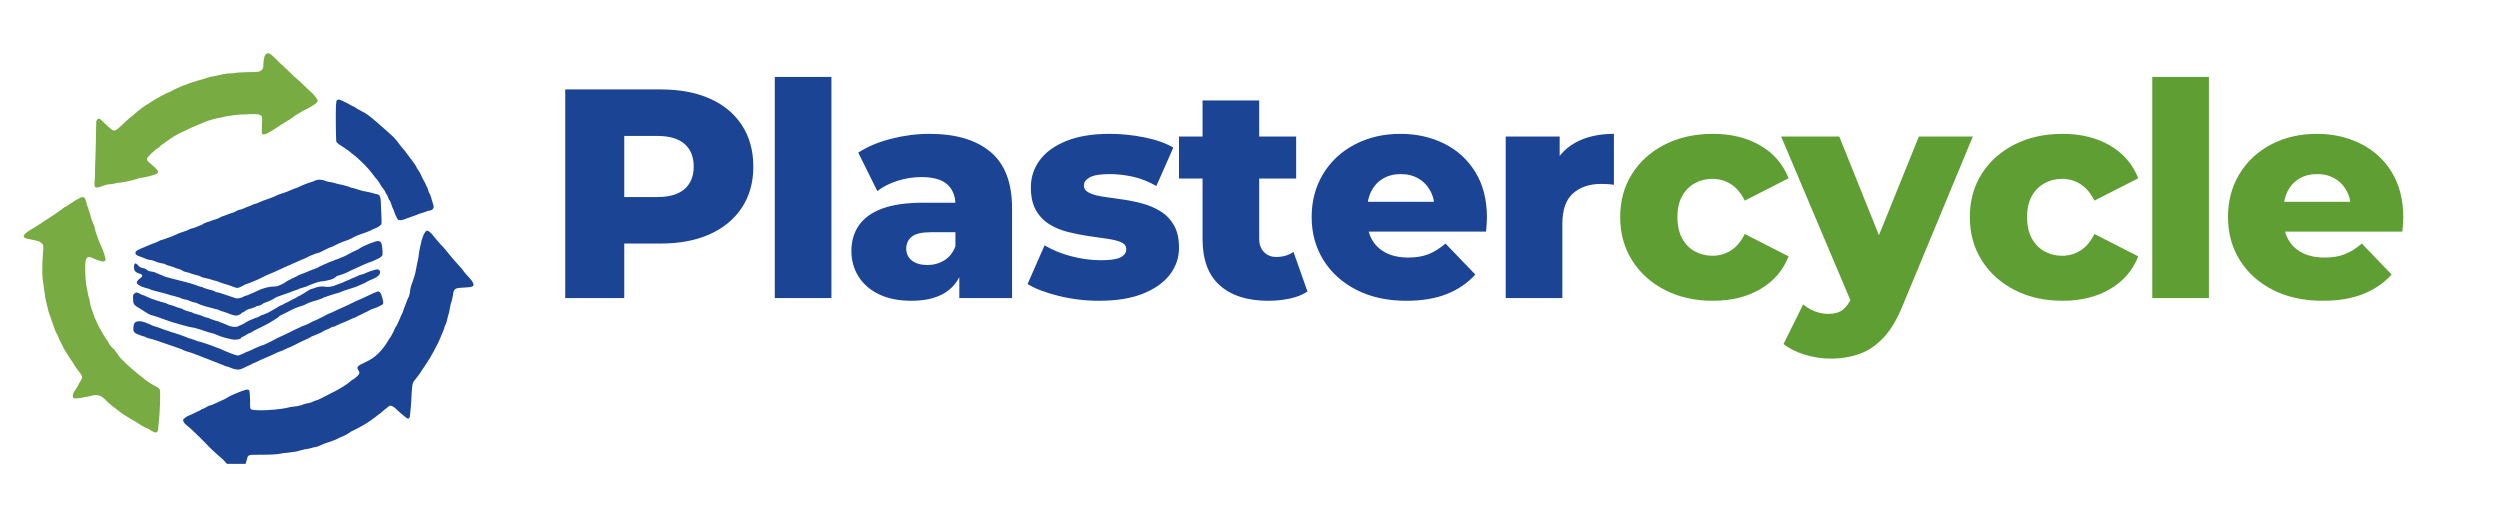
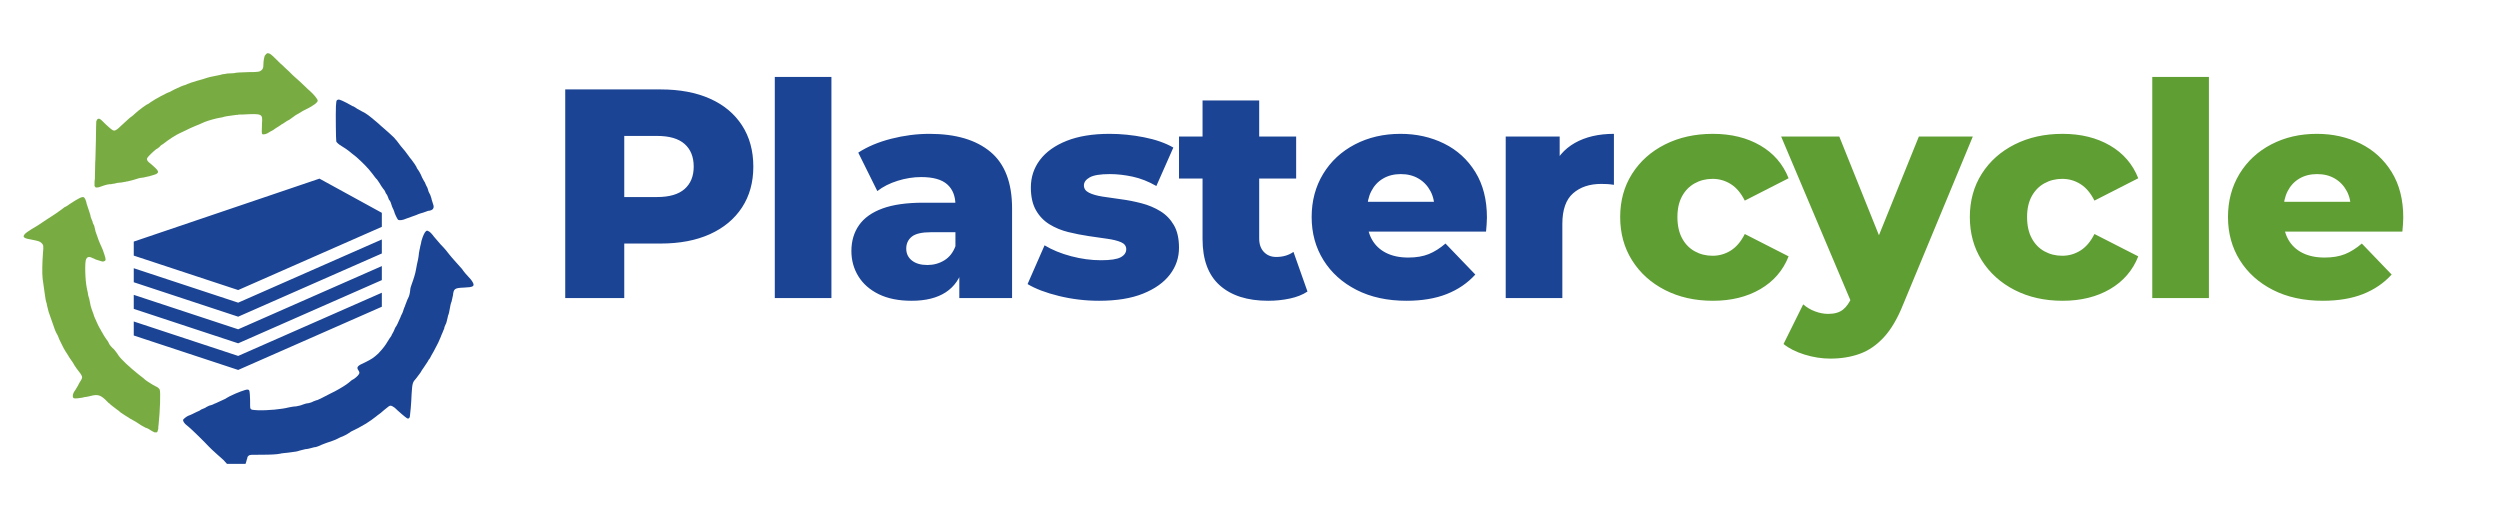
<svg xmlns="http://www.w3.org/2000/svg" viewBox="0 0 1258 260" width="1258" height="260">
  <g transform="translate(0,0)">
    <g transform="translate(10.00,25.00) scale(0.17632) translate(-45.0,-28.0)">
      <path fill="#78AC43" d="M427,1119C425,1118 421,1116 418,1114C415,1112 409,1108 404,1107C396,1103 389,1099 382,1094C378,1091 377,1091 367,1085C363,1083 356,1079 352,1076C348,1074 343,1070 341,1069C339,1068 335,1065 332,1063C329,1060 324,1056 322,1055C317,1051 303,1041 302,1039C302,1039 300,1037 298,1036C297,1035 292,1030 288,1026C275,1014 267,1012 252,1015C244,1017 240,1018 234,1019C231,1019 226,1020 224,1021C218,1022 204,1024 200,1023C194,1022 195,1010 202,1001C203,1000 206,995 210,988C213,982 217,975 219,972C225,962 225,961 207,938C203,933 199,926 198,924C196,921 194,917 192,915C191,913 186,907 183,901C174,888 175,888 170,880C168,876 165,870 164,868C160,861 154,847 154,846C154,846 153,843 151,840C146,831 147,834 127,776C126,772 124,765 123,760C122,755 121,749 120,748C118,741 116,724 110,682C108,665 109,634 111,607C113,587 112,585 107,580C102,575 98,574 78,570C58,567 53,563 57,557C60,552 65,548 97,529C106,523 118,515 124,511C129,508 136,503 138,502C144,498 152,493 164,484C169,480 174,476 176,476C177,476 182,472 188,468C211,453 222,447 227,449C230,450 234,458 236,469C238,475 241,484 243,490C245,496 247,502 247,505C248,507 249,511 250,513C251,515 253,519 253,522C254,525 256,528 257,530C257,531 258,533 258,534C258,535 260,541 261,547C263,553 265,559 266,561C267,565 271,575 274,582C281,597 283,602 286,612C291,627 291,630 285,632C281,633 280,633 275,631C272,630 266,628 262,627C258,625 254,623 253,623C252,622 248,621 246,620C240,619 237,620 234,626C230,633 231,685 236,708C236,710 238,717 239,722C239,726 241,734 243,739C244,744 246,753 247,759C249,765 251,773 253,777C254,781 256,784 256,786C256,787 258,791 260,796C262,800 264,804 264,805C264,806 273,824 276,828C277,831 279,834 280,835C281,838 291,854 296,860C297,862 299,865 300,868C301,870 305,875 309,879C313,882 317,887 319,890C321,892 324,897 326,900C334,912 359,935 384,955C388,958 394,963 397,965C400,968 405,972 408,974C411,976 416,979 419,981C422,983 427,986 431,988C438,991 442,994 444,998C447,1003 445,1060 441,1097C440,1102 440,1107 440,1110C439,1115 437,1120 436,1120C435,1120 434,1120 432,1120C431,1121 429,1120 427,1119ZM261,421C260,420 259,418 258,417C258,413 258,399 259,398C259,397 259,388 260,350C261,341 261,312 262,285C262,258 263,235 263,233C265,227 267,225 270,225C274,225 276,227 290,241C304,254 310,259 314,259C318,259 324,255 334,245C344,236 354,227 358,223C364,219 369,215 374,210C386,199 408,183 411,183C411,183 414,181 418,178C429,170 468,149 472,149C472,149 478,146 485,142C499,135 514,129 516,129C516,129 520,128 523,126C530,123 537,121 550,117C562,114 574,110 580,108C582,107 592,105 602,103C612,101 622,99 624,98C627,98 633,97 637,96C647,96 650,95 656,95C664,93 671,93 697,92C726,92 729,91 734,87C739,83 740,79 740,70C740,61 742,50 744,45C746,42 750,38 752,38C758,38 762,41 776,55C785,64 793,72 795,73C797,75 805,83 813,90C821,98 830,107 833,109C839,114 854,128 860,134C862,136 868,142 874,147C884,156 894,168 895,173C895,177 890,182 880,188C878,189 873,192 870,194C867,195 861,199 856,201C852,203 847,206 846,207C844,208 842,209 841,210C840,210 836,213 832,215C828,218 820,224 814,228C807,231 801,236 799,237C797,239 794,240 792,241C791,242 789,244 788,244C787,245 784,247 782,248C779,250 775,252 774,253C772,255 768,257 765,259C761,261 757,263 756,264C749,269 740,271 737,269C735,268 735,261 736,238C738,211 737,210 682,213C675,213 668,213 667,214C666,214 661,214 656,215C640,217 627,219 623,221C621,221 613,223 607,224C590,228 574,233 564,238C562,239 553,243 545,246C537,249 525,255 519,258C512,261 504,265 502,266C492,270 466,287 454,297C452,298 450,300 449,300C448,301 445,303 443,306C440,308 437,311 434,312C424,320 413,331 410,335C405,341 408,346 420,355C427,361 436,369 438,373C441,377 439,380 434,383C427,386 408,391 397,393C386,394 384,395 368,400C361,402 355,403 352,404C350,404 348,404 347,405C344,405 341,406 335,407C332,407 327,408 324,408C316,410 312,411 309,411C307,412 304,412 300,412C292,413 280,417 275,419C271,421 264,422 261,421Z" />
-       <path fill="#1b4495" d="M626,1199C620,1194 612,1186 608,1183C601,1177 588,1165 573,1149C567,1143 560,1136 556,1132C547,1123 527,1104 520,1099C514,1094 510,1088 511,1084C512,1082 519,1076 525,1073C528,1072 533,1070 537,1068C541,1066 547,1063 549,1062C552,1061 556,1059 558,1058C560,1056 564,1054 567,1053C570,1052 575,1050 577,1048C580,1046 584,1045 585,1044C587,1044 591,1042 595,1041C599,1039 603,1037 604,1037C606,1036 622,1029 630,1025C632,1024 638,1020 644,1017C664,1007 691,997 695,998C701,999 701,1001 702,1027C702,1041 702,1051 703,1052C705,1056 708,1056 724,1057C753,1058 793,1054 812,1049C817,1048 827,1046 833,1046C839,1045 848,1043 852,1041C857,1039 864,1037 868,1037C873,1036 879,1034 882,1032C886,1031 891,1028 894,1028C899,1026 911,1020 930,1010C933,1009 939,1005 944,1003C961,994 977,984 984,978C987,975 993,970 998,968C1008,961 1014,954 1014,950C1014,949 1013,945 1011,943C1005,934 1008,930 1031,920C1049,911 1055,907 1068,895C1082,880 1088,872 1095,860C1097,857 1099,854 1100,852C1101,851 1103,848 1105,845C1106,842 1108,838 1109,837C1110,835 1112,832 1113,829C1114,826 1116,822 1117,820C1120,817 1124,808 1131,792C1132,788 1135,783 1136,781C1137,779 1139,774 1140,770C1141,766 1143,762 1144,760C1144,759 1146,754 1148,749C1150,744 1152,738 1153,737C1156,732 1158,724 1159,714C1159,710 1161,703 1163,698C1169,682 1174,665 1175,658C1176,653 1177,646 1178,642C1180,633 1183,621 1184,608C1185,603 1186,596 1187,593C1187,590 1190,582 1191,574C1195,560 1200,549 1204,546C1207,544 1207,544 1211,546C1215,547 1222,555 1227,562C1229,564 1238,575 1246,584C1256,594 1266,606 1271,613C1273,616 1282,626 1290,635C1299,645 1306,653 1307,654C1308,656 1312,661 1316,666C1332,683 1335,687 1338,693C1343,703 1339,706 1312,707C1286,708 1283,710 1281,729C1280,734 1278,742 1277,747C1275,751 1273,760 1272,767C1271,774 1269,783 1267,787C1266,791 1265,797 1264,800C1263,804 1262,809 1260,812C1258,816 1256,821 1256,824C1255,827 1252,832 1251,836C1249,840 1247,845 1246,848C1245,850 1242,857 1239,864C1236,870 1230,881 1226,889C1221,898 1216,906 1215,909C1213,911 1210,915 1209,918C1207,921 1205,924 1197,936C1195,938 1191,945 1188,950C1185,954 1179,962 1176,966C1166,977 1165,979 1163,1010C1162,1038 1159,1070 1158,1075C1157,1080 1154,1082 1150,1080C1145,1077 1124,1059 1115,1050C1111,1047 1106,1044 1103,1044C1100,1044 1098,1045 1085,1056C1076,1064 1071,1068 1065,1072C1063,1074 1060,1076 1060,1076C1058,1078 1040,1091 1033,1095C1029,1097 1022,1101 1019,1103C1016,1105 1008,1109 1000,1113C993,1116 986,1120 984,1122C980,1125 967,1132 960,1134C956,1136 952,1138 950,1139C949,1140 943,1142 938,1144C922,1149 913,1153 905,1156C901,1158 894,1161 890,1162C886,1162 880,1164 876,1165C872,1166 865,1168 860,1168C856,1169 848,1171 844,1172C835,1175 834,1175 811,1178C801,1179 790,1180 788,1181C778,1183 762,1184 732,1184C706,1184 701,1184 699,1186C696,1188 694,1190 694,1194C693,1196 692,1200 691,1204L689,1210L663,1210L636,1210L626,1199ZM652,938C647,936 640,933 636,932C633,932 628,930 625,928C622,927 617,925 614,924C610,922 602,919 594,916C566,905 541,895 528,891C519,889 515,887 504,882C495,879 486,875 452,864C447,862 440,860 438,859C435,858 428,856 422,854C417,853 410,851 407,850C405,848 399,846 394,845C371,837 368,835 369,821C370,807 374,803 388,803C396,804 401,805 418,813C422,815 428,817 431,818C433,818 444,822 454,826C464,829 475,833 477,834C479,834 484,836 488,837C498,840 513,846 519,848C522,850 528,852 533,853C538,855 543,856 545,857C547,858 554,861 561,862C578,867 587,871 596,874C600,876 606,878 609,879C612,880 618,882 622,884C625,886 630,888 631,888C632,889 636,890 638,891C652,897 665,901 668,901C670,900 677,898 683,895C689,892 695,889 697,889C699,888 703,886 706,885C711,882 734,872 742,870C744,869 751,866 757,863C770,856 785,848 804,840C811,836 824,830 832,826C841,822 850,818 851,817C852,817 857,815 862,813C867,811 875,807 880,804C890,800 894,798 910,790C915,787 921,784 923,783C929,781 944,774 952,770C957,768 965,764 970,762C975,760 987,754 997,749C1006,745 1014,741 1015,741C1015,741 1020,739 1026,736C1068,716 1067,717 1071,719C1073,720 1077,726 1077,729C1077,730 1078,734 1080,738C1082,746 1083,751 1081,754C1080,756 1066,763 1057,766C1054,767 1048,769 1044,771C1040,773 1037,775 1037,775C1036,775 1014,786 1008,789C1005,791 1002,792 1000,793C997,794 993,795 990,797C984,800 971,806 960,810C956,812 951,814 949,815C946,817 942,819 938,819C935,820 930,822 928,824C926,825 921,827 918,828C915,829 912,831 910,832C908,834 899,838 884,844C880,845 875,848 872,850C868,852 865,854 864,854C863,854 844,863 838,866C835,868 831,870 816,877C811,879 803,882 798,885C793,887 789,889 788,889C787,889 783,891 778,893C766,899 750,906 749,906C749,906 740,910 731,914C721,919 712,923 711,923C710,924 703,927 697,930C691,933 683,936 680,938C672,942 664,942 652,938ZM652,855C636,852 621,848 607,842C604,840 598,838 593,837C588,836 581,834 576,832C571,830 563,828 558,826C554,825 547,823 544,822C542,822 535,820 528,819C519,817 498,811 478,805C470,802 466,801 449,795C444,793 436,790 432,789C427,787 421,786 418,785C415,784 410,781 402,776C396,772 390,768 388,767C386,766 381,763 378,761C370,755 368,752 368,738C368,727 368,727 372,724C374,722 376,721 377,721C380,721 386,723 390,726C392,727 397,729 401,730C404,732 410,734 412,735C417,738 430,742 449,748C454,749 460,751 463,752C466,754 471,756 476,757C481,758 486,760 488,761C490,762 496,764 500,765C505,766 510,768 512,770C514,771 519,773 523,774C527,775 532,777 534,777C540,780 545,782 550,783C554,784 559,785 563,787C567,789 573,791 576,792C580,793 586,794 588,796C591,797 597,799 602,801C606,802 611,803 613,804C614,805 619,807 623,808C627,810 633,812 637,814C645,818 657,820 662,819C665,819 669,817 673,815C676,814 681,811 684,810C687,808 690,806 692,805C693,804 698,802 702,800C707,798 711,796 712,796C714,795 717,793 720,793C723,792 728,790 730,788C733,787 737,785 740,784C750,781 762,774 772,768C777,765 784,761 787,759C795,756 797,755 801,752C803,751 806,750 808,749C810,748 814,746 817,744C820,743 825,740 827,739C829,738 833,736 835,735C837,733 841,731 844,730C846,729 853,725 859,721C865,717 872,713 874,712C876,711 881,710 884,709C895,704 907,703 913,704C920,706 929,705 938,703C947,700 966,693 968,692C970,691 973,689 976,688C979,687 985,685 988,683C991,681 997,679 1000,678C1004,676 1008,674 1009,674C1010,673 1015,671 1019,670C1024,669 1029,667 1031,666C1038,662 1060,655 1064,655C1073,655 1076,663 1070,671C1066,676 1061,679 1044,686C1040,688 1035,690 1033,692C1028,694 1012,702 1006,704C1004,705 994,708 985,711C976,714 966,717 964,718C963,719 958,721 954,722C935,727 919,733 913,735C910,737 902,740 896,742C881,746 869,750 862,754C859,756 854,758 850,759C837,763 826,767 808,777C797,782 788,787 786,788C785,789 782,792 779,794C759,807 752,811 725,824C718,827 710,832 708,833C705,835 702,837 700,837C698,838 695,839 694,840C692,841 688,844 684,846C680,847 677,849 677,850C677,854 661,857 652,855ZM652,785C648,784 643,782 641,781C639,780 633,778 627,776C622,775 616,773 613,771C611,770 605,768 599,767C586,764 565,758 556,754C553,752 547,750 543,749C539,749 534,747 530,745C526,743 520,741 516,741C512,740 505,738 502,736C498,735 491,733 485,731C479,730 473,728 470,727C467,726 461,724 429,716C424,715 416,712 412,710C407,709 400,707 398,706C393,705 384,700 381,697C376,693 379,687 390,679C397,674 395,669 386,667C380,665 376,663 374,660C370,657 369,643 373,639C375,637 377,638 382,643C387,649 391,651 400,652C401,653 405,654 407,656C409,658 412,659 414,660C422,661 431,663 436,666C457,675 462,677 471,679C481,682 498,686 510,689C523,692 543,698 548,700C551,702 556,703 559,704C561,704 567,706 571,708C575,710 582,712 587,713C592,714 598,716 600,717C602,719 608,721 612,721C618,723 643,731 657,736C663,739 671,738 679,735C682,733 687,731 690,730C693,730 698,727 701,726C704,724 708,723 709,723C710,722 715,720 719,718C737,709 755,704 770,704C774,704 778,703 780,703C790,699 799,695 802,692C805,690 808,688 810,687C813,686 816,684 818,683C820,682 824,680 826,679C829,678 832,676 835,675C839,672 841,671 860,664C865,662 872,659 877,657C882,655 887,653 890,652C892,652 896,650 897,649C899,647 904,645 909,643C913,641 917,639 918,639C918,639 923,637 929,634C935,632 940,630 941,630C941,629 946,627 951,626C963,621 976,616 980,613C983,611 1007,599 1008,599C1009,599 1011,598 1012,597C1023,588 1062,573 1068,574C1077,576 1078,580 1080,602L1080,614L1077,618C1075,620 1071,623 1068,624C1058,629 1047,634 1042,635C1036,637 1018,645 988,659C977,665 964,670 959,671C952,673 949,674 946,677C940,683 923,688 901,690C893,692 886,694 874,699C868,702 860,705 856,706C852,707 846,709 843,710C840,712 836,713 833,714C831,715 825,717 822,718C818,720 811,722 806,724C791,729 777,734 774,736C769,740 754,747 747,749C744,750 739,752 737,754C735,756 730,758 726,759C723,759 718,761 715,763C712,764 707,766 704,767C700,767 695,770 692,771C689,773 685,776 683,777C681,777 678,779 677,781C673,784 666,787 662,787C661,787 656,786 652,785ZM652,704C648,702 640,700 635,698C630,697 622,694 616,692C611,690 604,687 600,687C596,686 591,684 588,683C585,682 579,681 575,680C571,679 565,678 562,676C559,674 552,672 548,671C543,670 537,668 534,667C530,665 525,664 521,663C517,662 512,661 510,659C505,656 503,655 496,653C493,653 488,651 485,649C481,648 476,646 473,645C470,645 464,643 461,641C458,639 454,638 451,638C442,636 437,635 431,632C427,630 420,628 415,628C410,627 404,625 400,623C397,622 391,619 387,618C383,617 379,615 377,613C374,611 374,605 377,603C379,600 403,590 423,582C426,581 432,579 436,577C440,575 445,573 446,572C452,571 473,563 481,560C493,554 506,549 513,547C517,546 523,544 526,542C529,540 535,538 540,537C544,536 549,534 551,533C553,532 558,530 561,529C564,528 568,526 570,524C572,523 577,521 580,520C584,519 590,517 592,516C594,515 600,513 604,512C607,511 613,509 616,507C618,505 623,504 625,503C628,502 634,500 641,497C647,495 652,493 653,493C654,493 657,492 660,490C663,488 668,486 671,485C675,485 680,482 684,481C688,479 693,477 696,476C698,475 703,474 706,472C709,470 714,468 717,468C721,467 725,465 727,464C733,461 747,456 759,452C764,450 771,447 774,446C779,443 786,440 806,434C811,432 817,429 820,428C822,427 827,425 830,424C834,423 839,421 841,420C845,417 871,407 876,406C879,405 884,404 886,402C895,398 905,398 916,402C920,404 928,406 933,406C938,407 945,409 948,410C952,411 960,413 966,414C973,416 980,418 984,419C987,421 994,423 1000,424C1006,426 1013,428 1016,429C1019,430 1026,432 1033,433C1039,434 1047,436 1051,437C1055,438 1060,440 1063,440C1074,443 1075,446 1076,483C1078,529 1078,525 1074,529C1071,532 1063,537 1056,539C1054,540 1049,542 1046,544C1039,547 1032,550 1014,556C1010,558 1003,560 1000,562C996,564 992,566 991,567C990,567 985,569 982,571C978,572 973,574 970,575C968,576 959,579 951,583C943,587 934,592 931,592C928,593 920,597 912,601C905,605 896,609 892,609C886,611 873,616 862,622C858,624 853,626 850,627C845,629 843,630 823,639C817,642 810,645 809,645C808,646 804,648 800,649C796,651 792,653 790,654C787,655 784,656 781,658C779,659 774,661 770,663C767,664 762,666 760,667C758,668 754,670 751,671C748,672 744,674 742,675C740,677 737,678 736,678C735,679 730,681 726,683C723,685 716,687 712,689C709,690 704,692 702,693C701,694 697,695 694,696C690,697 686,699 675,705C667,709 664,709 652,704ZM1124,513C1122,511 1114,495 1113,489C1112,487 1111,483 1109,480C1108,478 1106,473 1105,469C1104,465 1102,461 1101,459C1099,458 1097,454 1096,450C1095,447 1093,442 1091,440C1089,438 1088,434 1087,432C1086,430 1084,427 1082,425C1081,423 1078,420 1077,418C1075,414 1067,402 1064,398C1062,397 1057,390 1051,382C1039,366 1024,351 1005,334C996,327 987,320 985,318C980,314 970,307 963,303C956,299 949,293 948,290C947,286 946,213 947,189C948,175 948,175 950,172C955,169 958,170 976,179C985,184 993,188 994,189C995,189 998,190 999,191C1003,194 1013,200 1021,204C1031,208 1045,219 1059,231C1064,235 1071,241 1075,245C1086,254 1109,275 1113,279C1115,282 1118,285 1119,286C1120,287 1122,290 1123,291C1124,292 1128,298 1132,303C1140,312 1149,323 1155,332C1157,335 1160,339 1162,341C1167,347 1177,362 1177,363C1177,364 1178,367 1180,369C1184,374 1189,383 1193,393C1195,397 1198,402 1199,404C1201,406 1202,410 1203,412C1204,414 1206,419 1208,422C1209,426 1211,430 1211,432C1212,434 1214,439 1216,442C1217,446 1220,452 1220,455C1221,459 1223,464 1224,468C1229,480 1224,487 1210,488C1207,489 1201,491 1196,493C1191,494 1187,496 1186,496C1185,496 1181,498 1176,500C1171,502 1164,504 1162,505C1160,506 1153,508 1148,510C1137,515 1127,516 1124,513Z" />
+       <path fill="#1b4495" d="M626,1199C620,1194 612,1186 608,1183C601,1177 588,1165 573,1149C567,1143 560,1136 556,1132C547,1123 527,1104 520,1099C514,1094 510,1088 511,1084C512,1082 519,1076 525,1073C528,1072 533,1070 537,1068C541,1066 547,1063 549,1062C552,1061 556,1059 558,1058C560,1056 564,1054 567,1053C570,1052 575,1050 577,1048C580,1046 584,1045 585,1044C587,1044 591,1042 595,1041C599,1039 603,1037 604,1037C606,1036 622,1029 630,1025C632,1024 638,1020 644,1017C664,1007 691,997 695,998C701,999 701,1001 702,1027C702,1041 702,1051 703,1052C705,1056 708,1056 724,1057C753,1058 793,1054 812,1049C817,1048 827,1046 833,1046C839,1045 848,1043 852,1041C857,1039 864,1037 868,1037C873,1036 879,1034 882,1032C886,1031 891,1028 894,1028C899,1026 911,1020 930,1010C933,1009 939,1005 944,1003C961,994 977,984 984,978C987,975 993,970 998,968C1008,961 1014,954 1014,950C1014,949 1013,945 1011,943C1005,934 1008,930 1031,920C1049,911 1055,907 1068,895C1082,880 1088,872 1095,860C1097,857 1099,854 1100,852C1101,851 1103,848 1105,845C1106,842 1108,838 1109,837C1110,835 1112,832 1113,829C1114,826 1116,822 1117,820C1120,817 1124,808 1131,792C1132,788 1135,783 1136,781C1137,779 1139,774 1140,770C1141,766 1143,762 1144,760C1144,759 1146,754 1148,749C1150,744 1152,738 1153,737C1156,732 1158,724 1159,714C1159,710 1161,703 1163,698C1169,682 1174,665 1175,658C1176,653 1177,646 1178,642C1180,633 1183,621 1184,608C1185,603 1186,596 1187,593C1187,590 1190,582 1191,574C1195,560 1200,549 1204,546C1207,544 1207,544 1211,546C1215,547 1222,555 1227,562C1229,564 1238,575 1246,584C1256,594 1266,606 1271,613C1273,616 1282,626 1290,635C1299,645 1306,653 1307,654C1308,656 1312,661 1316,666C1332,683 1335,687 1338,693C1343,703 1339,706 1312,707C1286,708 1283,710 1281,729C1280,734 1278,742 1277,747C1275,751 1273,760 1272,767C1271,774 1269,783 1267,787C1266,791 1265,797 1264,800C1263,804 1262,809 1260,812C1258,816 1256,821 1256,824C1255,827 1252,832 1251,836C1249,840 1247,845 1246,848C1245,850 1242,857 1239,864C1236,870 1230,881 1226,889C1221,898 1216,906 1215,909C1213,911 1210,915 1209,918C1207,921 1205,924 1197,936C1195,938 1191,945 1188,950C1185,954 1179,962 1176,966C1166,977 1165,979 1163,1010C1162,1038 1159,1070 1158,1075C1157,1080 1154,1082 1150,1080C1145,1077 1124,1059 1115,1050C1111,1047 1106,1044 1103,1044C1100,1044 1098,1045 1085,1056C1076,1064 1071,1068 1065,1072C1063,1074 1060,1076 1060,1076C1058,1078 1040,1091 1033,1095C1029,1097 1022,1101 1019,1103C1016,1105 1008,1109 1000,1113C993,1116 986,1120 984,1122C980,1125 967,1132 960,1134C956,1136 952,1138 950,1139C949,1140 943,1142 938,1144C922,1149 913,1153 905,1156C901,1158 894,1161 890,1162C886,1162 880,1164 876,1165C872,1166 865,1168 860,1168C856,1169 848,1171 844,1172C835,1175 834,1175 811,1178C801,1179 790,1180 788,1181C778,1183 762,1184 732,1184C706,1184 701,1184 699,1186C696,1188 694,1190 694,1194C693,1196 692,1200 691,1204L689,1210L663,1210L636,1210L626,1199ZM370,575.7L900,396L1078,493.6L1078,533.6L668,714L370,615.7ZM370,651.7L668,750L1078,569.6L1078,609.6L668,790L370,691.7ZM370,727.7L668,826L1078,645.6L1078,685.6L668,866L370,767.7ZM370,803.7L668,902L1078,721.6L1078,761.6L668,942L370,843.7ZM1124,513C1122,511 1114,495 1113,489C1112,487 1111,483 1109,480C1108,478 1106,473 1105,469C1104,465 1102,461 1101,459C1099,458 1097,454 1096,450C1095,447 1093,442 1091,440C1089,438 1088,434 1087,432C1086,430 1084,427 1082,425C1081,423 1078,420 1077,418C1075,414 1067,402 1064,398C1062,397 1057,390 1051,382C1039,366 1024,351 1005,334C996,327 987,320 985,318C980,314 970,307 963,303C956,299 949,293 948,290C947,286 946,213 947,189C948,175 948,175 950,172C955,169 958,170 976,179C985,184 993,188 994,189C995,189 998,190 999,191C1003,194 1013,200 1021,204C1031,208 1045,219 1059,231C1064,235 1071,241 1075,245C1086,254 1109,275 1113,279C1115,282 1118,285 1119,286C1120,287 1122,290 1123,291C1124,292 1128,298 1132,303C1140,312 1149,323 1155,332C1157,335 1160,339 1162,341C1167,347 1177,362 1177,363C1177,364 1178,367 1180,369C1184,374 1189,383 1193,393C1195,397 1198,402 1199,404C1201,406 1202,410 1203,412C1204,414 1206,419 1208,422C1209,426 1211,430 1211,432C1212,434 1214,439 1216,442C1217,446 1220,452 1220,455C1221,459 1223,464 1224,468C1229,480 1224,487 1210,488C1207,489 1201,491 1196,493C1191,494 1187,496 1186,496C1185,496 1181,498 1176,500C1171,502 1164,504 1162,505C1160,506 1153,508 1148,510C1137,515 1127,516 1124,513Z" />
    </g>
    <path fill="#1b4495" d="M284.424 150.0V45.0H332.424Q346.824 45.0 357.249 49.65Q367.674 54.3 373.374 63.075Q379.074 71.85 379.074 83.85Q379.074 95.7 373.374 104.4Q367.674 113.1 357.249 117.825Q346.824 122.55 332.424 122.55H300.924L314.124 109.65V150.0ZM314.124 112.8 300.924 99.15H330.624Q339.924 99.15 344.499 95.1Q349.074 91.05 349.074 83.85Q349.074 76.5 344.499 72.45Q339.924 68.4 330.624 68.4H300.924L314.124 54.75Z M389.874 150.0V38.7H418.374V150.0Z M482.724 150.0V134.85L480.774 131.1V103.2Q480.774 96.45 476.649 92.775Q472.524 89.1 463.524 89.1Q457.674 89.1 451.674 90.975Q445.674 92.85 441.474 96.15L431.874 76.8Q438.774 72.3 448.449 69.825Q458.124 67.35 467.724 67.35Q487.524 67.35 498.399 76.425Q509.274 85.5 509.274 104.85V150.0ZM458.724 151.35Q448.974 151.35 442.224 148.05Q435.474 144.75 431.949 139.05Q428.424 133.35 428.424 126.3Q428.424 118.8 432.249 113.325Q436.074 107.85 444.024 104.925Q451.974 102.0 464.574 102.0H483.774V116.85H468.474Q461.574 116.85 458.799 119.1Q456.024 121.35 456.024 125.1Q456.024 128.85 458.874 131.1Q461.724 133.35 466.674 133.35Q471.324 133.35 475.149 131.025Q478.974 128.7 480.774 123.9L484.674 134.4Q482.424 142.8 475.899 147.075Q469.374 151.35 458.724 151.35Z M553.074 151.35Q542.724 151.35 532.899 148.95Q523.074 146.55 517.074 142.95L525.624 123.45Q531.324 126.9 538.974 128.925Q546.624 130.95 553.974 130.95Q561.174 130.95 563.949 129.45Q566.724 127.95 566.724 125.4Q566.724 123.0 564.099 121.875Q561.474 120.75 557.199 120.15Q552.924 119.55 547.824 118.8Q542.724 118.05 537.549 116.775Q532.374 115.5 528.099 112.875Q523.824 110.25 521.274 105.75Q518.724 101.25 518.724 94.35Q518.724 86.55 523.299 80.475Q527.874 74.4 536.724 70.875Q545.574 67.35 558.324 67.35Q566.874 67.35 575.649 69.075Q584.424 70.8 590.424 74.25L581.874 93.6Q575.874 90.15 569.874 88.875Q563.874 87.6 558.474 87.6Q551.274 87.6 548.349 89.25Q545.424 90.9 545.424 93.3Q545.424 95.7 547.974 96.975Q550.524 98.25 554.799 98.925Q559.074 99.6 564.174 100.275Q569.274 100.95 574.449 102.3Q579.624 103.65 583.899 106.275Q588.174 108.9 590.724 113.325Q593.274 117.75 593.274 124.65Q593.274 132.15 588.699 138.15Q584.124 144.15 575.199 147.75Q566.274 151.35 553.074 151.35Z M638.124 151.35Q622.524 151.35 613.824 143.625Q605.124 135.9 605.124 120.3V50.55H633.624V120.0Q633.624 124.35 636.024 126.825Q638.424 129.3 642.174 129.3Q647.274 129.3 650.874 126.75L657.924 146.7Q654.324 149.1 649.074 150.225Q643.824 151.35 638.124 151.35ZM593.274 89.85V68.7H652.224V89.85Z M707.724 151.35Q693.324 151.35 682.599 145.875Q671.874 140.4 665.949 130.875Q660.024 121.35 660.024 109.2Q660.024 97.05 665.799 87.525Q671.574 78.0 681.774 72.675Q691.974 67.35 704.724 67.35Q716.724 67.35 726.624 72.225Q736.524 77.1 742.374 86.55Q748.224 96.0 748.224 109.5Q748.224 111.0 748.074 112.95Q747.924 114.9 747.774 116.55H683.424V101.55H732.624L721.824 105.75Q721.974 100.2 719.799 96.15Q717.624 92.1 713.799 89.85Q709.974 87.6 704.874 87.6Q699.774 87.6 695.949 89.85Q692.124 92.1 690.024 96.225Q687.924 100.35 687.924 105.9V110.25Q687.924 116.25 690.399 120.6Q692.874 124.95 697.524 127.275Q702.174 129.6 708.624 129.6Q714.624 129.6 718.899 127.875Q723.174 126.15 727.374 122.55L742.374 138.15Q736.524 144.6 727.974 147.975Q719.424 151.35 707.724 151.35Z M757.674 150.0V68.7H784.824V92.4L780.774 85.65Q784.374 76.5 792.474 71.925Q800.574 67.35 812.124 67.35V93.0Q810.174 92.7 808.749 92.625Q807.324 92.55 805.674 92.55Q796.974 92.55 791.574 97.275Q786.174 102.0 786.174 112.65V150.0Z" />
    <path fill="#5f9e33" d="M861.924 151.35Q848.424 151.35 837.849 145.95Q827.274 140.55 821.274 131.025Q815.274 121.5 815.274 109.2Q815.274 96.9 821.274 87.45Q827.274 78.0 837.849 72.675Q848.424 67.35 861.924 67.35Q875.724 67.35 885.774 73.2Q895.824 79.05 900.024 89.7L877.974 100.95Q875.124 95.25 870.924 92.625Q866.724 90.0 861.774 90.0Q856.824 90.0 852.774 92.25Q848.724 94.5 846.399 98.775Q844.074 103.05 844.074 109.2Q844.074 115.5 846.399 119.85Q848.724 124.2 852.774 126.45Q856.824 128.7 861.774 128.7Q866.724 128.7 870.924 126.075Q875.124 123.45 877.974 117.75L900.024 129.0Q895.824 139.65 885.774 145.5Q875.724 151.35 861.924 151.35Z M921.024 180.45Q914.574 180.45 908.049 178.425Q901.524 176.4 897.474 173.1L907.374 153.15Q909.924 155.4 913.299 156.675Q916.674 157.95 919.974 157.95Q924.624 157.95 927.324 155.85Q930.024 153.75 931.974 149.25L935.724 139.8L937.974 136.95L965.574 68.7H992.724L957.624 153.3Q953.424 163.8 947.949 169.725Q942.474 175.65 935.799 178.05Q929.124 180.45 921.024 180.45ZM932.124 153.45 896.274 68.7H925.524L951.924 134.4Z M1037.874 151.35Q1024.374 151.35 1013.799 145.95Q1003.224 140.55 997.224 131.025Q991.224 121.5 991.224 109.2Q991.224 96.9 997.224 87.45Q1003.224 78.0 1013.799 72.675Q1024.374 67.35 1037.874 67.35Q1051.674 67.35 1061.724 73.2Q1071.774 79.05 1075.974 89.7L1053.924 100.95Q1051.074 95.25 1046.874 92.625Q1042.674 90.0 1037.724 90.0Q1032.774 90.0 1028.724 92.25Q1024.674 94.5 1022.349 98.775Q1020.024 103.05 1020.024 109.2Q1020.024 115.5 1022.349 119.85Q1024.674 124.2 1028.724 126.45Q1032.774 128.7 1037.724 128.7Q1042.674 128.7 1046.874 126.075Q1051.074 123.45 1053.924 117.75L1075.974 129.0Q1071.774 139.65 1061.724 145.5Q1051.674 151.35 1037.874 151.35Z M1083.024 150.0V38.7H1111.524V150.0Z M1168.824 151.35Q1154.424 151.35 1143.699 145.875Q1132.974 140.4 1127.049 130.875Q1121.124 121.35 1121.124 109.2Q1121.124 97.05 1126.899 87.525Q1132.674 78.0 1142.874 72.675Q1153.074 67.35 1165.824 67.35Q1177.824 67.35 1187.724 72.225Q1197.624 77.1 1203.474 86.55Q1209.324 96.0 1209.324 109.5Q1209.324 111.0 1209.174 112.95Q1209.024 114.9 1208.874 116.55H1144.524V101.55H1193.724L1182.924 105.75Q1183.074 100.2 1180.899 96.15Q1178.724 92.1 1174.899 89.85Q1171.074 87.6 1165.974 87.6Q1160.874 87.6 1157.049 89.85Q1153.224 92.1 1151.124 96.225Q1149.024 100.35 1149.024 105.9V110.25Q1149.024 116.25 1151.499 120.6Q1153.974 124.95 1158.624 127.275Q1163.274 129.6 1169.724 129.6Q1175.724 129.6 1179.999 127.875Q1184.274 126.15 1188.474 122.55L1203.474 138.15Q1197.624 144.6 1189.074 147.975Q1180.524 151.35 1168.824 151.35Z" />
  </g>
</svg>
